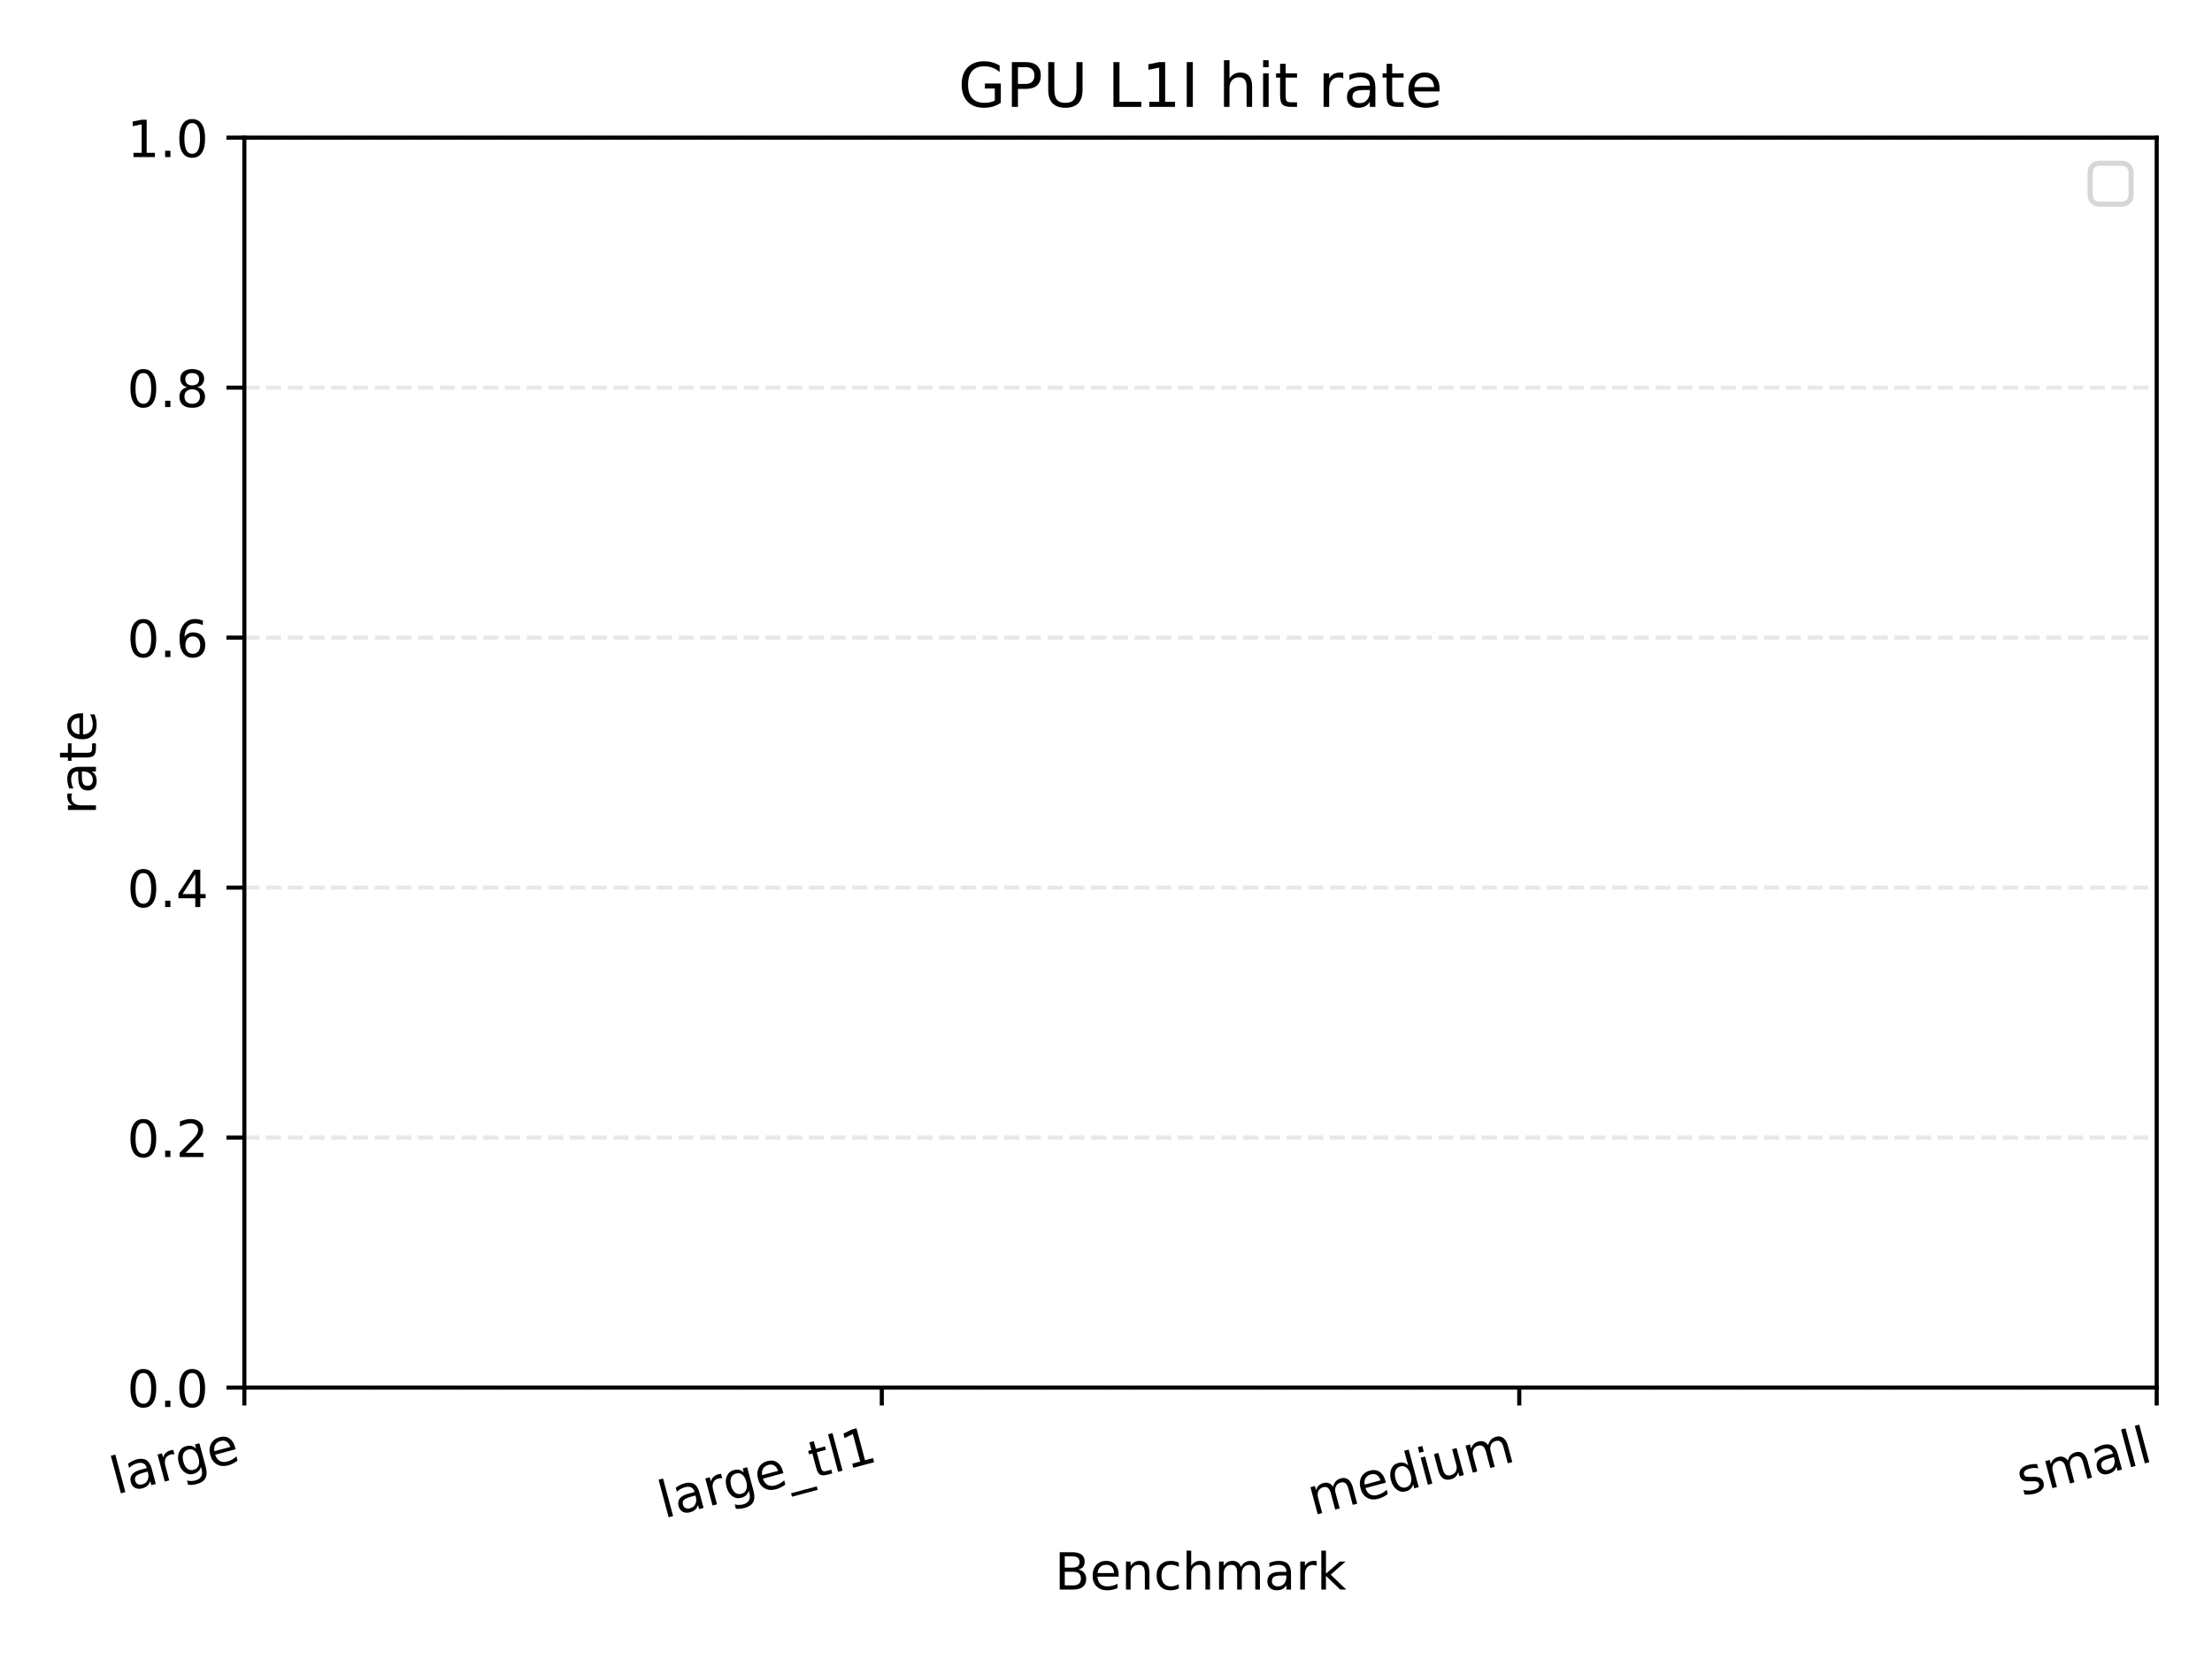
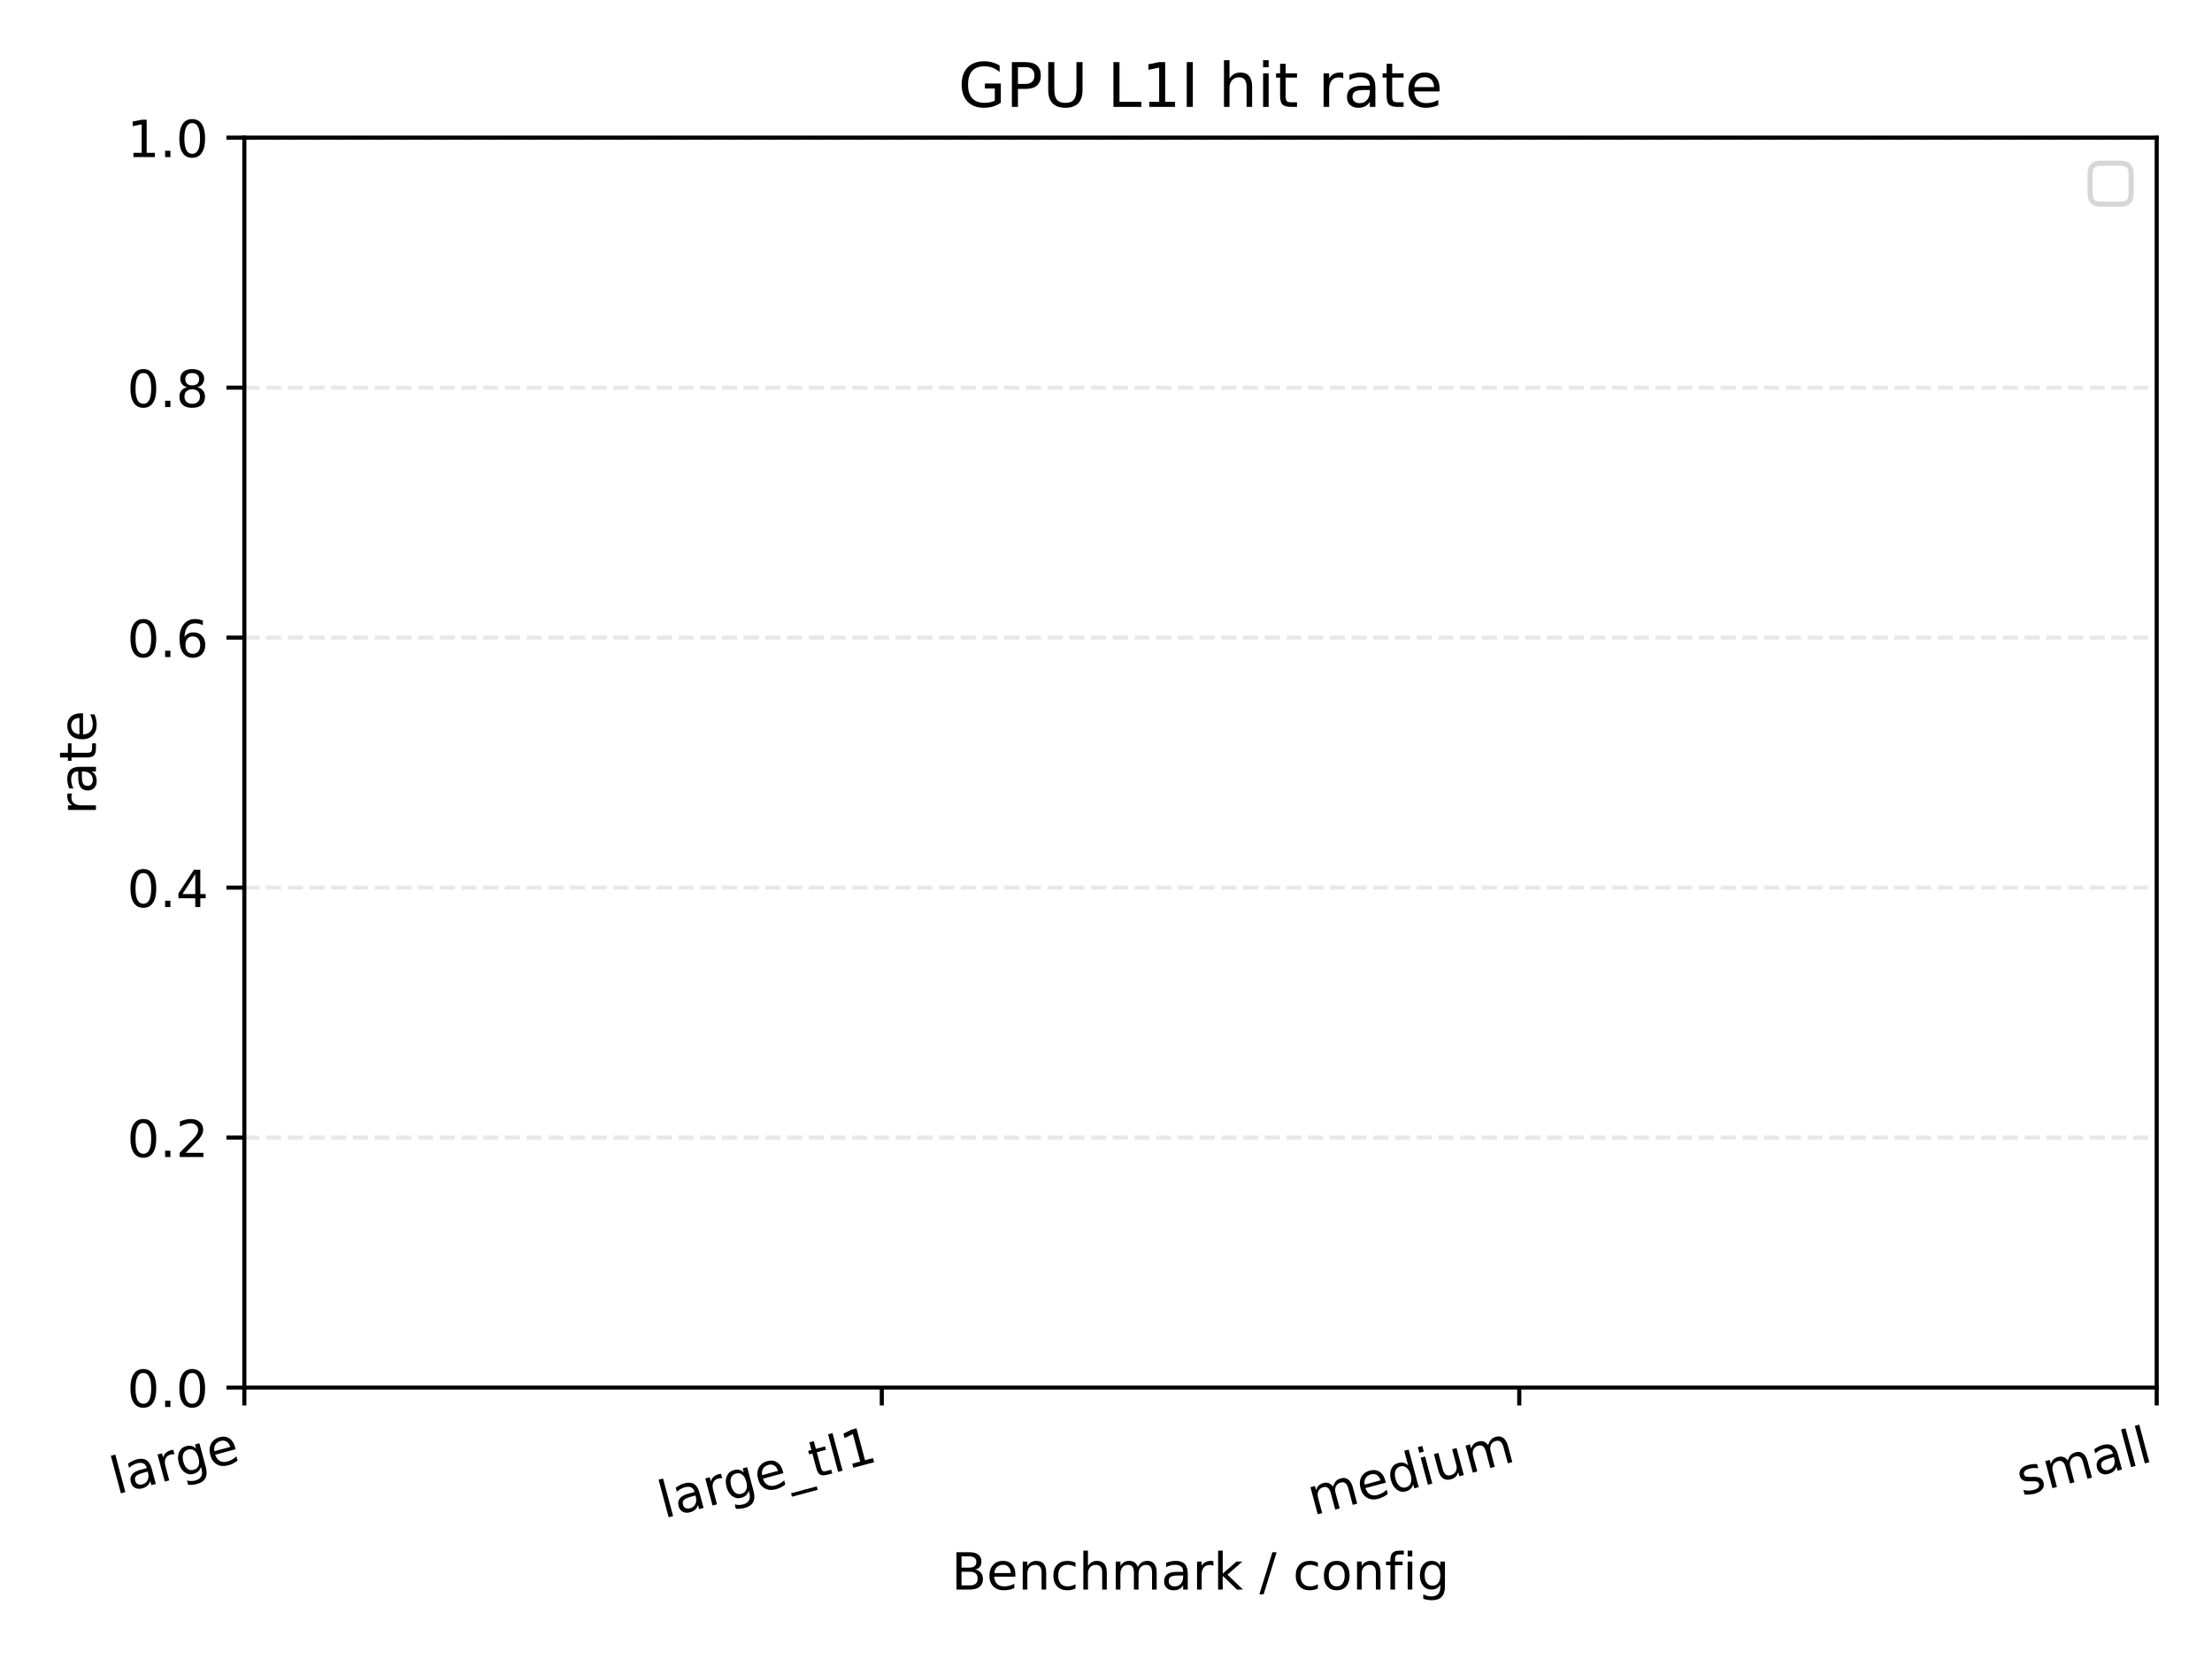
<svg xmlns="http://www.w3.org/2000/svg" xmlns:xlink="http://www.w3.org/1999/xlink" width="432pt" height="324pt" viewBox="0 0 432 324" version="1.1">
  <defs>
    <style type="text/css">*{stroke-linejoin: round; stroke-linecap: butt}</style>
  </defs>
  <g id="figure_1">
    <g id="patch_1">
      <path d="M 0 324  L 432 324  L 432 0  L 0 0  z " style="fill: #ffffff" />
    </g>
    <g id="axes_1">
      <g id="patch_2">
        <path d="M 47.72 270.988  L 421.2 270.988  L 421.2 26.88  L 47.72 26.88  z " style="fill: #ffffff" />
      </g>
      <g id="matplotlib.axis_1">
        <g id="xtick_1">
          <g id="line2d_1">
            <defs>
-               <path id="m55ab5c32a9" d="M 0 0  L 0 3.5  " style="stroke: #000000; stroke-width: 0.8" />
+               <path id="mb2a1acdb34" d="M 0 0  L 0 3.5  " style="stroke: #000000; stroke-width: 0.8" />
            </defs>
            <g>
-               <use xlink:href="#m55ab5c32a9" x="47.72" y="270.988" style="stroke: #000000; stroke-width: 0.8" />
+               <use xlink:href="#mb2a1acdb34" x="47.72" y="270.988" style="stroke: #000000; stroke-width: 0.8" />
            </g>
          </g>
          <g id="text_1">
            <g transform="translate(22.70155 291.8872) rotate(-15) scale(0.1 -0.1)">
              <defs>
                <path id="DejaVuSans-6c" d="M 603 4863  L 1178 4863  L 1178 0  L 603 0  L 603 4863  z " transform="scale(0.015625)" />
                <path id="DejaVuSans-61" d="M 2194 1759  Q 1497 1759 1228 1600  Q 959 1441 959 1056  Q 959 750 1161 570  Q 1363 391 1709 391  Q 2188 391 2477 730  Q 2766 1069 2766 1631  L 2766 1759  L 2194 1759  z M 3341 1997  L 3341 0  L 2766 0  L 2766 531  Q 2569 213 2275 61  Q 1981 -91 1556 -91  Q 1019 -91 701 211  Q 384 513 384 1019  Q 384 1609 779 1909  Q 1175 2209 1959 2209  L 2766 2209  L 2766 2266  Q 2766 2663 2505 2880  Q 2244 3097 1772 3097  Q 1472 3097 1187 3025  Q 903 2953 641 2809  L 641 3341  Q 956 3463 1253 3523  Q 1550 3584 1831 3584  Q 2591 3584 2966 3190  Q 3341 2797 3341 1997  z " transform="scale(0.015625)" />
                <path id="DejaVuSans-72" d="M 2631 2963  Q 2534 3019 2420 3045  Q 2306 3072 2169 3072  Q 1681 3072 1420 2755  Q 1159 2438 1159 1844  L 1159 0  L 581 0  L 581 3500  L 1159 3500  L 1159 2956  Q 1341 3275 1631 3429  Q 1922 3584 2338 3584  Q 2397 3584 2469 3576  Q 2541 3569 2628 3553  L 2631 2963  z " transform="scale(0.015625)" />
                <path id="DejaVuSans-67" d="M 2906 1791  Q 2906 2416 2648 2759  Q 2391 3103 1925 3103  Q 1463 3103 1205 2759  Q 947 2416 947 1791  Q 947 1169 1205 825  Q 1463 481 1925 481  Q 2391 481 2648 825  Q 2906 1169 2906 1791  z M 3481 434  Q 3481 -459 3084 -895  Q 2688 -1331 1869 -1331  Q 1566 -1331 1297 -1286  Q 1028 -1241 775 -1147  L 775 -588  Q 1028 -725 1275 -790  Q 1522 -856 1778 -856  Q 2344 -856 2625 -561  Q 2906 -266 2906 331  L 2906 616  Q 2728 306 2450 153  Q 2172 0 1784 0  Q 1141 0 747 490  Q 353 981 353 1791  Q 353 2603 747 3093  Q 1141 3584 1784 3584  Q 2172 3584 2450 3431  Q 2728 3278 2906 2969  L 2906 3500  L 3481 3500  L 3481 434  z " transform="scale(0.015625)" />
                <path id="DejaVuSans-65" d="M 3597 1894  L 3597 1613  L 953 1613  Q 991 1019 1311 708  Q 1631 397 2203 397  Q 2534 397 2845 478  Q 3156 559 3463 722  L 3463 178  Q 3153 47 2828 -22  Q 2503 -91 2169 -91  Q 1331 -91 842 396  Q 353 884 353 1716  Q 353 2575 817 3079  Q 1281 3584 2069 3584  Q 2775 3584 3186 3129  Q 3597 2675 3597 1894  z M 3022 2063  Q 3016 2534 2758 2815  Q 2500 3097 2075 3097  Q 1594 3097 1305 2825  Q 1016 2553 972 2059  L 3022 2063  z " transform="scale(0.015625)" />
              </defs>
              <use xlink:href="#DejaVuSans-6c" />
              <use xlink:href="#DejaVuSans-61" transform="translate(27.7832 0)" />
              <use xlink:href="#DejaVuSans-72" transform="translate(89.0625 0)" />
              <use xlink:href="#DejaVuSans-67" transform="translate(128.4258 0)" />
              <use xlink:href="#DejaVuSans-65" transform="translate(191.9023 0)" />
            </g>
          </g>
        </g>
        <g id="xtick_2">
          <g id="line2d_2">
            <g>
-               <use xlink:href="#m55ab5c32a9" x="172.213" y="270.988" style="stroke: #000000; stroke-width: 0.8" />
+               <use xlink:href="#mb2a1acdb34" x="172.213" y="270.988" style="stroke: #000000; stroke-width: 0.8" />
            </g>
          </g>
          <g id="text_2">
            <g transform="translate(129.6774 296.5617) rotate(-15) scale(0.1 -0.1)">
              <defs>
                <path id="DejaVuSans-5f" d="M 3263 -1063  L 3263 -1509  L -63 -1509  L -63 -1063  L 3263 -1063  z " transform="scale(0.015625)" />
                <path id="DejaVuSans-74" d="M 1172 4494  L 1172 3500  L 2356 3500  L 2356 3053  L 1172 3053  L 1172 1153  Q 1172 725 1289 603  Q 1406 481 1766 481  L 2356 481  L 2356 0  L 1766 0  Q 1100 0 847 248  Q 594 497 594 1153  L 594 3053  L 172 3053  L 172 3500  L 594 3500  L 594 4494  L 1172 4494  z " transform="scale(0.015625)" />
                <path id="DejaVuSans-31" d="M 794 531  L 1825 531  L 1825 4091  L 703 3866  L 703 4441  L 1819 4666  L 2450 4666  L 2450 531  L 3481 531  L 3481 0  L 794 0  L 794 531  z " transform="scale(0.015625)" />
              </defs>
              <use xlink:href="#DejaVuSans-6c" />
              <use xlink:href="#DejaVuSans-61" transform="translate(27.7832 0)" />
              <use xlink:href="#DejaVuSans-72" transform="translate(89.0625 0)" />
              <use xlink:href="#DejaVuSans-67" transform="translate(128.4258 0)" />
              <use xlink:href="#DejaVuSans-65" transform="translate(191.9023 0)" />
              <use xlink:href="#DejaVuSans-5f" transform="translate(253.4258 0)" />
              <use xlink:href="#DejaVuSans-74" transform="translate(303.4258 0)" />
              <use xlink:href="#DejaVuSans-6c" transform="translate(342.6348 0)" />
              <use xlink:href="#DejaVuSans-31" transform="translate(370.418 0)" />
            </g>
          </g>
        </g>
        <g id="xtick_3">
          <g id="line2d_3">
            <g>
-               <use xlink:href="#m55ab5c32a9" x="296.707" y="270.988" style="stroke: #000000; stroke-width: 0.8" />
+               <use xlink:href="#mb2a1acdb34" x="296.707" y="270.988" style="stroke: #000000; stroke-width: 0.8" />
            </g>
          </g>
          <g id="text_3">
            <g transform="translate(256.4704 295.9648) rotate(-15) scale(0.1 -0.1)">
              <defs>
                <path id="DejaVuSans-6d" d="M 3328 2828  Q 3544 3216 3844 3400  Q 4144 3584 4550 3584  Q 5097 3584 5394 3201  Q 5691 2819 5691 2113  L 5691 0  L 5113 0  L 5113 2094  Q 5113 2597 4934 2840  Q 4756 3084 4391 3084  Q 3944 3084 3684 2787  Q 3425 2491 3425 1978  L 3425 0  L 2847 0  L 2847 2094  Q 2847 2600 2669 2842  Q 2491 3084 2119 3084  Q 1678 3084 1418 2786  Q 1159 2488 1159 1978  L 1159 0  L 581 0  L 581 3500  L 1159 3500  L 1159 2956  Q 1356 3278 1631 3431  Q 1906 3584 2284 3584  Q 2666 3584 2933 3390  Q 3200 3197 3328 2828  z " transform="scale(0.015625)" />
                <path id="DejaVuSans-64" d="M 2906 2969  L 2906 4863  L 3481 4863  L 3481 0  L 2906 0  L 2906 525  Q 2725 213 2448 61  Q 2172 -91 1784 -91  Q 1150 -91 751 415  Q 353 922 353 1747  Q 353 2572 751 3078  Q 1150 3584 1784 3584  Q 2172 3584 2448 3432  Q 2725 3281 2906 2969  z M 947 1747  Q 947 1113 1208 752  Q 1469 391 1925 391  Q 2381 391 2643 752  Q 2906 1113 2906 1747  Q 2906 2381 2643 2742  Q 2381 3103 1925 3103  Q 1469 3103 1208 2742  Q 947 2381 947 1747  z " transform="scale(0.015625)" />
                <path id="DejaVuSans-69" d="M 603 3500  L 1178 3500  L 1178 0  L 603 0  L 603 3500  z M 603 4863  L 1178 4863  L 1178 4134  L 603 4134  L 603 4863  z " transform="scale(0.015625)" />
                <path id="DejaVuSans-75" d="M 544 1381  L 544 3500  L 1119 3500  L 1119 1403  Q 1119 906 1312 657  Q 1506 409 1894 409  Q 2359 409 2629 706  Q 2900 1003 2900 1516  L 2900 3500  L 3475 3500  L 3475 0  L 2900 0  L 2900 538  Q 2691 219 2414 64  Q 2138 -91 1772 -91  Q 1169 -91 856 284  Q 544 659 544 1381  z M 1991 3584  L 1991 3584  z " transform="scale(0.015625)" />
              </defs>
              <use xlink:href="#DejaVuSans-6d" />
              <use xlink:href="#DejaVuSans-65" transform="translate(97.41211 0)" />
              <use xlink:href="#DejaVuSans-64" transform="translate(158.9355 0)" />
              <use xlink:href="#DejaVuSans-69" transform="translate(222.4121 0)" />
              <use xlink:href="#DejaVuSans-75" transform="translate(250.1953 0)" />
              <use xlink:href="#DejaVuSans-6d" transform="translate(313.5742 0)" />
            </g>
          </g>
        </g>
        <g id="xtick_4">
          <g id="line2d_4">
            <g>
-               <use xlink:href="#m55ab5c32a9" x="421.2" y="270.988" style="stroke: #000000; stroke-width: 0.8" />
+               <use xlink:href="#mb2a1acdb34" x="421.2" y="270.988" style="stroke: #000000; stroke-width: 0.8" />
            </g>
          </g>
          <g id="text_4">
            <g transform="translate(394.9349 292.2212) rotate(-15) scale(0.1 -0.1)">
              <defs>
                <path id="DejaVuSans-73" d="M 2834 3397  L 2834 2853  Q 2591 2978 2328 3040  Q 2066 3103 1784 3103  Q 1356 3103 1142 2972  Q 928 2841 928 2578  Q 928 2378 1081 2264  Q 1234 2150 1697 2047  L 1894 2003  Q 2506 1872 2764 1633  Q 3022 1394 3022 966  Q 3022 478 2636 193  Q 2250 -91 1575 -91  Q 1294 -91 989 -36  Q 684 19 347 128  L 347 722  Q 666 556 975 473  Q 1284 391 1588 391  Q 1994 391 2212 530  Q 2431 669 2431 922  Q 2431 1156 2273 1281  Q 2116 1406 1581 1522  L 1381 1569  Q 847 1681 609 1914  Q 372 2147 372 2553  Q 372 3047 722 3315  Q 1072 3584 1716 3584  Q 2034 3584 2315 3537  Q 2597 3491 2834 3397  z " transform="scale(0.015625)" />
              </defs>
              <use xlink:href="#DejaVuSans-73" />
              <use xlink:href="#DejaVuSans-6d" transform="translate(52.09961 0)" />
              <use xlink:href="#DejaVuSans-61" transform="translate(149.5117 0)" />
              <use xlink:href="#DejaVuSans-6c" transform="translate(210.791 0)" />
              <use xlink:href="#DejaVuSans-6c" transform="translate(238.5742 0)" />
            </g>
          </g>
        </g>
        <g id="text_5">
-           <g transform="translate(205.9811 310.4376) scale(0.1 -0.1)">
+           <g transform="translate(185.8178 310.4376) scale(0.1 -0.1)">
            <defs>
              <path id="DejaVuSans-42" d="M 1259 2228  L 1259 519  L 2272 519  Q 2781 519 3026 730  Q 3272 941 3272 1375  Q 3272 1813 3026 2020  Q 2781 2228 2272 2228  L 1259 2228  z M 1259 4147  L 1259 2741  L 2194 2741  Q 2656 2741 2882 2914  Q 3109 3088 3109 3444  Q 3109 3797 2882 3972  Q 2656 4147 2194 4147  L 1259 4147  z M 628 4666  L 2241 4666  Q 2963 4666 3353 4366  Q 3744 4066 3744 3513  Q 3744 3084 3544 2831  Q 3344 2578 2956 2516  Q 3422 2416 3680 2098  Q 3938 1781 3938 1306  Q 3938 681 3513 340  Q 3088 0 2303 0  L 628 0  L 628 4666  z " transform="scale(0.015625)" />
              <path id="DejaVuSans-6e" d="M 3513 2113  L 3513 0  L 2938 0  L 2938 2094  Q 2938 2591 2744 2837  Q 2550 3084 2163 3084  Q 1697 3084 1428 2787  Q 1159 2491 1159 1978  L 1159 0  L 581 0  L 581 3500  L 1159 3500  L 1159 2956  Q 1366 3272 1645 3428  Q 1925 3584 2291 3584  Q 2894 3584 3203 3211  Q 3513 2838 3513 2113  z " transform="scale(0.015625)" />
              <path id="DejaVuSans-63" d="M 3122 3366  L 3122 2828  Q 2878 2963 2633 3030  Q 2388 3097 2138 3097  Q 1578 3097 1268 2742  Q 959 2388 959 1747  Q 959 1106 1268 751  Q 1578 397 2138 397  Q 2388 397 2633 464  Q 2878 531 3122 666  L 3122 134  Q 2881 22 2623 -34  Q 2366 -91 2075 -91  Q 1284 -91 818 406  Q 353 903 353 1747  Q 353 2603 823 3093  Q 1294 3584 2113 3584  Q 2378 3584 2631 3529  Q 2884 3475 3122 3366  z " transform="scale(0.015625)" />
              <path id="DejaVuSans-68" d="M 3513 2113  L 3513 0  L 2938 0  L 2938 2094  Q 2938 2591 2744 2837  Q 2550 3084 2163 3084  Q 1697 3084 1428 2787  Q 1159 2491 1159 1978  L 1159 0  L 581 0  L 581 4863  L 1159 4863  L 1159 2956  Q 1366 3272 1645 3428  Q 1925 3584 2291 3584  Q 2894 3584 3203 3211  Q 3513 2838 3513 2113  z " transform="scale(0.015625)" />
              <path id="DejaVuSans-6b" d="M 581 4863  L 1159 4863  L 1159 1991  L 2875 3500  L 3609 3500  L 1753 1863  L 3688 0  L 2938 0  L 1159 1709  L 1159 0  L 581 0  L 581 4863  z " transform="scale(0.015625)" />
+               <path id="DejaVuSans-20" transform="scale(0.015625)" />
+               <path id="DejaVuSans-2f" d="M 1625 4666  L 2156 4666  L 531 -594  L 0 -594  L 1625 4666  z " transform="scale(0.015625)" />
+               <path id="DejaVuSans-6f" d="M 1959 3097  Q 1497 3097 1228 2736  Q 959 2375 959 1747  Q 959 1119 1226 758  Q 1494 397 1959 397  Q 2419 397 2687 759  Q 2956 1122 2956 1747  Q 2956 2369 2687 2733  Q 2419 3097 1959 3097  z M 1959 3584  Q 2709 3584 3137 3096  Q 3566 2609 3566 1747  Q 3566 888 3137 398  Q 2709 -91 1959 -91  Q 1206 -91 779 398  Q 353 888 353 1747  Q 353 2609 779 3096  Q 1206 3584 1959 3584  z " transform="scale(0.015625)" />
+               <path id="DejaVuSans-66" d="M 2375 4863  L 2375 4384  L 1825 4384  Q 1516 4384 1395 4259  Q 1275 4134 1275 3809  L 1275 3500  L 2222 3500  L 2222 3053  L 1275 3053  L 1275 0  L 697 0  L 697 3053  L 147 3053  L 147 3500  L 697 3500  L 697 3744  Q 697 4328 969 4595  Q 1241 4863 1831 4863  L 2375 4863  z " transform="scale(0.015625)" />
            </defs>
            <use xlink:href="#DejaVuSans-42" />
            <use xlink:href="#DejaVuSans-65" transform="translate(68.60352 0)" />
            <use xlink:href="#DejaVuSans-6e" transform="translate(130.127 0)" />
            <use xlink:href="#DejaVuSans-63" transform="translate(193.5059 0)" />
            <use xlink:href="#DejaVuSans-68" transform="translate(248.4863 0)" />
            <use xlink:href="#DejaVuSans-6d" transform="translate(311.8652 0)" />
            <use xlink:href="#DejaVuSans-61" transform="translate(409.2773 0)" />
            <use xlink:href="#DejaVuSans-72" transform="translate(470.5566 0)" />
            <use xlink:href="#DejaVuSans-6b" transform="translate(511.6699 0)" />
+             <use xlink:href="#DejaVuSans-20" transform="translate(569.5801 0)" />
+             <use xlink:href="#DejaVuSans-2f" transform="translate(601.3672 0)" />
+             <use xlink:href="#DejaVuSans-20" transform="translate(635.0586 0)" />
+             <use xlink:href="#DejaVuSans-63" transform="translate(666.8457 0)" />
+             <use xlink:href="#DejaVuSans-6f" transform="translate(721.8262 0)" />
+             <use xlink:href="#DejaVuSans-6e" transform="translate(783.0078 0)" />
+             <use xlink:href="#DejaVuSans-66" transform="translate(846.3867 0)" />
+             <use xlink:href="#DejaVuSans-69" transform="translate(881.5918 0)" />
+             <use xlink:href="#DejaVuSans-67" transform="translate(909.375 0)" />
          </g>
        </g>
      </g>
      <g id="matplotlib.axis_2">
        <g id="ytick_1">
          <g id="line2d_5">
-             <path d="M 47.72 270.988  L 421.2 270.988  " clip-path="url(#p1a60cd8ff4)" style="fill: none; stroke-dasharray: 2.96,1.28; stroke-dashoffset: 0; stroke: #b0b0b0; stroke-opacity: 0.3; stroke-width: 0.8" />
+             <path d="M 47.72 270.988  L 421.2 270.988  " clip-path="url(#p091cc9fae9)" style="fill: none; stroke-dasharray: 2.96,1.28; stroke-dashoffset: 0; stroke: #b0b0b0; stroke-opacity: 0.3; stroke-width: 0.8" />
          </g>
          <g id="line2d_6">
            <defs>
-               <path id="m605e691aba" d="M 0 0  L -3.5 0  " style="stroke: #000000; stroke-width: 0.8" />
+               <path id="m97606db860" d="M 0 0  L -3.5 0  " style="stroke: #000000; stroke-width: 0.8" />
            </defs>
            <g>
-               <use xlink:href="#m605e691aba" x="47.72" y="270.988" style="stroke: #000000; stroke-width: 0.8" />
+               <use xlink:href="#m97606db860" x="47.72" y="270.988" style="stroke: #000000; stroke-width: 0.8" />
            </g>
          </g>
          <g id="text_6">
            <g transform="translate(24.81687 274.7874) scale(0.1 -0.1)">
              <defs>
                <path id="DejaVuSans-30" d="M 2034 4250  Q 1547 4250 1301 3770  Q 1056 3291 1056 2328  Q 1056 1369 1301 889  Q 1547 409 2034 409  Q 2525 409 2770 889  Q 3016 1369 3016 2328  Q 3016 3291 2770 3770  Q 2525 4250 2034 4250  z M 2034 4750  Q 2819 4750 3233 4129  Q 3647 3509 3647 2328  Q 3647 1150 3233 529  Q 2819 -91 2034 -91  Q 1250 -91 836 529  Q 422 1150 422 2328  Q 422 3509 836 4129  Q 1250 4750 2034 4750  z " transform="scale(0.015625)" />
                <path id="DejaVuSans-2e" d="M 684 794  L 1344 794  L 1344 0  L 684 0  L 684 794  z " transform="scale(0.015625)" />
              </defs>
              <use xlink:href="#DejaVuSans-30" />
              <use xlink:href="#DejaVuSans-2e" transform="translate(63.62305 0)" />
              <use xlink:href="#DejaVuSans-30" transform="translate(95.41016 0)" />
            </g>
          </g>
        </g>
        <g id="ytick_2">
          <g id="line2d_7">
-             <path d="M 47.72 222.167  L 421.2 222.167  " clip-path="url(#p1a60cd8ff4)" style="fill: none; stroke-dasharray: 2.96,1.28; stroke-dashoffset: 0; stroke: #b0b0b0; stroke-opacity: 0.3; stroke-width: 0.8" />
+             <path d="M 47.72 222.167  L 421.2 222.167  " clip-path="url(#p091cc9fae9)" style="fill: none; stroke-dasharray: 2.96,1.28; stroke-dashoffset: 0; stroke: #b0b0b0; stroke-opacity: 0.3; stroke-width: 0.8" />
          </g>
          <g id="line2d_8">
            <g>
-               <use xlink:href="#m605e691aba" x="47.72" y="222.167" style="stroke: #000000; stroke-width: 0.8" />
+               <use xlink:href="#m97606db860" x="47.72" y="222.167" style="stroke: #000000; stroke-width: 0.8" />
            </g>
          </g>
          <g id="text_7">
            <g transform="translate(24.81687 225.9658) scale(0.1 -0.1)">
              <defs>
                <path id="DejaVuSans-32" d="M 1228 531  L 3431 531  L 3431 0  L 469 0  L 469 531  Q 828 903 1448 1529  Q 2069 2156 2228 2338  Q 2531 2678 2651 2914  Q 2772 3150 2772 3378  Q 2772 3750 2511 3984  Q 2250 4219 1831 4219  Q 1534 4219 1204 4116  Q 875 4013 500 3803  L 500 4441  Q 881 4594 1212 4672  Q 1544 4750 1819 4750  Q 2544 4750 2975 4387  Q 3406 4025 3406 3419  Q 3406 3131 3298 2873  Q 3191 2616 2906 2266  Q 2828 2175 2409 1742  Q 1991 1309 1228 531  z " transform="scale(0.015625)" />
              </defs>
              <use xlink:href="#DejaVuSans-30" />
              <use xlink:href="#DejaVuSans-2e" transform="translate(63.62305 0)" />
              <use xlink:href="#DejaVuSans-32" transform="translate(95.41016 0)" />
            </g>
          </g>
        </g>
        <g id="ytick_3">
          <g id="line2d_9">
-             <path d="M 47.72 173.345  L 421.2 173.345  " clip-path="url(#p1a60cd8ff4)" style="fill: none; stroke-dasharray: 2.96,1.28; stroke-dashoffset: 0; stroke: #b0b0b0; stroke-opacity: 0.3; stroke-width: 0.8" />
+             <path d="M 47.72 173.345  L 421.2 173.345  " clip-path="url(#p091cc9fae9)" style="fill: none; stroke-dasharray: 2.96,1.28; stroke-dashoffset: 0; stroke: #b0b0b0; stroke-opacity: 0.3; stroke-width: 0.8" />
          </g>
          <g id="line2d_10">
            <g>
-               <use xlink:href="#m605e691aba" x="47.72" y="173.345" style="stroke: #000000; stroke-width: 0.8" />
+               <use xlink:href="#m97606db860" x="47.72" y="173.345" style="stroke: #000000; stroke-width: 0.8" />
            </g>
          </g>
          <g id="text_8">
            <g transform="translate(24.81687 177.1441) scale(0.1 -0.1)">
              <defs>
                <path id="DejaVuSans-34" d="M 2419 4116  L 825 1625  L 2419 1625  L 2419 4116  z M 2253 4666  L 3047 4666  L 3047 1625  L 3713 1625  L 3713 1100  L 3047 1100  L 3047 0  L 2419 0  L 2419 1100  L 313 1100  L 313 1709  L 2253 4666  z " transform="scale(0.015625)" />
              </defs>
              <use xlink:href="#DejaVuSans-30" />
              <use xlink:href="#DejaVuSans-2e" transform="translate(63.62305 0)" />
              <use xlink:href="#DejaVuSans-34" transform="translate(95.41016 0)" />
            </g>
          </g>
        </g>
        <g id="ytick_4">
          <g id="line2d_11">
-             <path d="M 47.72 124.523  L 421.2 124.523  " clip-path="url(#p1a60cd8ff4)" style="fill: none; stroke-dasharray: 2.96,1.28; stroke-dashoffset: 0; stroke: #b0b0b0; stroke-opacity: 0.3; stroke-width: 0.8" />
+             <path d="M 47.72 124.523  L 421.2 124.523  " clip-path="url(#p091cc9fae9)" style="fill: none; stroke-dasharray: 2.96,1.28; stroke-dashoffset: 0; stroke: #b0b0b0; stroke-opacity: 0.3; stroke-width: 0.8" />
          </g>
          <g id="line2d_12">
            <g>
-               <use xlink:href="#m605e691aba" x="47.72" y="124.523" style="stroke: #000000; stroke-width: 0.8" />
+               <use xlink:href="#m97606db860" x="47.72" y="124.523" style="stroke: #000000; stroke-width: 0.8" />
            </g>
          </g>
          <g id="text_9">
            <g transform="translate(24.81687 128.3225) scale(0.1 -0.1)">
              <defs>
                <path id="DejaVuSans-36" d="M 2113 2584  Q 1688 2584 1439 2293  Q 1191 2003 1191 1497  Q 1191 994 1439 701  Q 1688 409 2113 409  Q 2538 409 2786 701  Q 3034 994 3034 1497  Q 3034 2003 2786 2293  Q 2538 2584 2113 2584  z M 3366 4563  L 3366 3988  Q 3128 4100 2886 4159  Q 2644 4219 2406 4219  Q 1781 4219 1451 3797  Q 1122 3375 1075 2522  Q 1259 2794 1537 2939  Q 1816 3084 2150 3084  Q 2853 3084 3261 2657  Q 3669 2231 3669 1497  Q 3669 778 3244 343  Q 2819 -91 2113 -91  Q 1303 -91 875 529  Q 447 1150 447 2328  Q 447 3434 972 4092  Q 1497 4750 2381 4750  Q 2619 4750 2861 4703  Q 3103 4656 3366 4563  z " transform="scale(0.015625)" />
              </defs>
              <use xlink:href="#DejaVuSans-30" />
              <use xlink:href="#DejaVuSans-2e" transform="translate(63.62305 0)" />
              <use xlink:href="#DejaVuSans-36" transform="translate(95.41016 0)" />
            </g>
          </g>
        </g>
        <g id="ytick_5">
          <g id="line2d_13">
-             <path d="M 47.72 75.702  L 421.2 75.702  " clip-path="url(#p1a60cd8ff4)" style="fill: none; stroke-dasharray: 2.96,1.28; stroke-dashoffset: 0; stroke: #b0b0b0; stroke-opacity: 0.3; stroke-width: 0.8" />
+             <path d="M 47.72 75.702  L 421.2 75.702  " clip-path="url(#p091cc9fae9)" style="fill: none; stroke-dasharray: 2.96,1.28; stroke-dashoffset: 0; stroke: #b0b0b0; stroke-opacity: 0.3; stroke-width: 0.8" />
          </g>
          <g id="line2d_14">
            <g>
-               <use xlink:href="#m605e691aba" x="47.72" y="75.702" style="stroke: #000000; stroke-width: 0.8" />
+               <use xlink:href="#m97606db860" x="47.72" y="75.702" style="stroke: #000000; stroke-width: 0.8" />
            </g>
          </g>
          <g id="text_10">
            <g transform="translate(24.81687 79.50086) scale(0.1 -0.1)">
              <defs>
                <path id="DejaVuSans-38" d="M 2034 2216  Q 1584 2216 1326 1975  Q 1069 1734 1069 1313  Q 1069 891 1326 650  Q 1584 409 2034 409  Q 2484 409 2743 651  Q 3003 894 3003 1313  Q 3003 1734 2745 1975  Q 2488 2216 2034 2216  z M 1403 2484  Q 997 2584 770 2862  Q 544 3141 544 3541  Q 544 4100 942 4425  Q 1341 4750 2034 4750  Q 2731 4750 3128 4425  Q 3525 4100 3525 3541  Q 3525 3141 3298 2862  Q 3072 2584 2669 2484  Q 3125 2378 3379 2068  Q 3634 1759 3634 1313  Q 3634 634 3220 271  Q 2806 -91 2034 -91  Q 1263 -91 848 271  Q 434 634 434 1313  Q 434 1759 690 2068  Q 947 2378 1403 2484  z M 1172 3481  Q 1172 3119 1398 2916  Q 1625 2713 2034 2713  Q 2441 2713 2670 2916  Q 2900 3119 2900 3481  Q 2900 3844 2670 4047  Q 2441 4250 2034 4250  Q 1625 4250 1398 4047  Q 1172 3844 1172 3481  z " transform="scale(0.015625)" />
              </defs>
              <use xlink:href="#DejaVuSans-30" />
              <use xlink:href="#DejaVuSans-2e" transform="translate(63.62305 0)" />
              <use xlink:href="#DejaVuSans-38" transform="translate(95.41016 0)" />
            </g>
          </g>
        </g>
        <g id="ytick_6">
          <g id="line2d_15">
-             <path d="M 47.72 26.88  L 421.2 26.88  " clip-path="url(#p1a60cd8ff4)" style="fill: none; stroke-dasharray: 2.96,1.28; stroke-dashoffset: 0; stroke: #b0b0b0; stroke-opacity: 0.3; stroke-width: 0.8" />
+             <path d="M 47.72 26.88  L 421.2 26.88  " clip-path="url(#p091cc9fae9)" style="fill: none; stroke-dasharray: 2.96,1.28; stroke-dashoffset: 0; stroke: #b0b0b0; stroke-opacity: 0.3; stroke-width: 0.8" />
          </g>
          <g id="line2d_16">
            <g>
-               <use xlink:href="#m605e691aba" x="47.72" y="26.88" style="stroke: #000000; stroke-width: 0.8" />
+               <use xlink:href="#m97606db860" x="47.72" y="26.88" style="stroke: #000000; stroke-width: 0.8" />
            </g>
          </g>
          <g id="text_11">
            <g transform="translate(24.81687 30.67922) scale(0.1 -0.1)">
              <use xlink:href="#DejaVuSans-31" />
              <use xlink:href="#DejaVuSans-2e" transform="translate(63.62305 0)" />
              <use xlink:href="#DejaVuSans-30" transform="translate(95.41016 0)" />
            </g>
          </g>
        </g>
        <g id="text_12">
          <g transform="translate(18.73719 159.0904) rotate(-90) scale(0.1 -0.1)">
            <use xlink:href="#DejaVuSans-72" />
            <use xlink:href="#DejaVuSans-61" transform="translate(41.11328 0)" />
            <use xlink:href="#DejaVuSans-74" transform="translate(102.3926 0)" />
            <use xlink:href="#DejaVuSans-65" transform="translate(141.6016 0)" />
          </g>
        </g>
      </g>
      <g id="patch_3">
        <path d="M 47.72 270.988  L 47.72 26.88  " style="fill: none; stroke: #000000; stroke-width: 0.8; stroke-linejoin: miter; stroke-linecap: square" />
      </g>
      <g id="patch_4">
        <path d="M 421.2 270.988  L 421.2 26.88  " style="fill: none; stroke: #000000; stroke-width: 0.8; stroke-linejoin: miter; stroke-linecap: square" />
      </g>
      <g id="patch_5">
        <path d="M 47.72 270.988  L 421.2 270.988  " style="fill: none; stroke: #000000; stroke-width: 0.8; stroke-linejoin: miter; stroke-linecap: square" />
      </g>
      <g id="patch_6">
        <path d="M 47.72 26.88  L 421.2 26.88  " style="fill: none; stroke: #000000; stroke-width: 0.8; stroke-linejoin: miter; stroke-linecap: square" />
      </g>
      <g id="text_13">
        <g transform="translate(187.1416 20.88) scale(0.12 -0.12)">
          <defs>
            <path id="DejaVuSans-47" d="M 3809 666  L 3809 1919  L 2778 1919  L 2778 2438  L 4434 2438  L 4434 434  Q 4069 175 3628 42  Q 3188 -91 2688 -91  Q 1594 -91 976 548  Q 359 1188 359 2328  Q 359 3472 976 4111  Q 1594 4750 2688 4750  Q 3144 4750 3555 4637  Q 3966 4525 4313 4306  L 4313 3634  Q 3963 3931 3569 4081  Q 3175 4231 2741 4231  Q 1884 4231 1454 3753  Q 1025 3275 1025 2328  Q 1025 1384 1454 906  Q 1884 428 2741 428  Q 3075 428 3337 486  Q 3600 544 3809 666  z " transform="scale(0.015625)" />
            <path id="DejaVuSans-50" d="M 1259 4147  L 1259 2394  L 2053 2394  Q 2494 2394 2734 2622  Q 2975 2850 2975 3272  Q 2975 3691 2734 3919  Q 2494 4147 2053 4147  L 1259 4147  z M 628 4666  L 2053 4666  Q 2838 4666 3239 4311  Q 3641 3956 3641 3272  Q 3641 2581 3239 2228  Q 2838 1875 2053 1875  L 1259 1875  L 1259 0  L 628 0  L 628 4666  z " transform="scale(0.015625)" />
            <path id="DejaVuSans-55" d="M 556 4666  L 1191 4666  L 1191 1831  Q 1191 1081 1462 751  Q 1734 422 2344 422  Q 2950 422 3222 751  Q 3494 1081 3494 1831  L 3494 4666  L 4128 4666  L 4128 1753  Q 4128 841 3676 375  Q 3225 -91 2344 -91  Q 1459 -91 1007 375  Q 556 841 556 1753  L 556 4666  z " transform="scale(0.015625)" />
-             <path id="DejaVuSans-20" transform="scale(0.015625)" />
            <path id="DejaVuSans-4c" d="M 628 4666  L 1259 4666  L 1259 531  L 3531 531  L 3531 0  L 628 0  L 628 4666  z " transform="scale(0.015625)" />
            <path id="DejaVuSans-49" d="M 628 4666  L 1259 4666  L 1259 0  L 628 0  L 628 4666  z " transform="scale(0.015625)" />
          </defs>
          <use xlink:href="#DejaVuSans-47" />
          <use xlink:href="#DejaVuSans-50" transform="translate(77.49023 0)" />
          <use xlink:href="#DejaVuSans-55" transform="translate(137.793 0)" />
          <use xlink:href="#DejaVuSans-20" transform="translate(210.9863 0)" />
          <use xlink:href="#DejaVuSans-4c" transform="translate(242.7734 0)" />
          <use xlink:href="#DejaVuSans-31" transform="translate(298.4863 0)" />
          <use xlink:href="#DejaVuSans-49" transform="translate(362.1094 0)" />
          <use xlink:href="#DejaVuSans-20" transform="translate(391.6016 0)" />
          <use xlink:href="#DejaVuSans-68" transform="translate(423.3887 0)" />
          <use xlink:href="#DejaVuSans-69" transform="translate(486.7676 0)" />
          <use xlink:href="#DejaVuSans-74" transform="translate(514.5508 0)" />
          <use xlink:href="#DejaVuSans-20" transform="translate(553.7598 0)" />
          <use xlink:href="#DejaVuSans-72" transform="translate(585.5469 0)" />
          <use xlink:href="#DejaVuSans-61" transform="translate(626.6602 0)" />
          <use xlink:href="#DejaVuSans-74" transform="translate(687.9395 0)" />
          <use xlink:href="#DejaVuSans-65" transform="translate(727.1484 0)" />
        </g>
      </g>
      <g id="legend_1">
        <g id="patch_7">
          <path d="M 410.2 39.88  L 414.2 39.88  Q 416.2 39.88 416.2 37.88  L 416.2 33.88  Q 416.2 31.88 414.2 31.88  L 410.2 31.88  Q 408.2 31.88 408.2 33.88  L 408.2 37.88  Q 408.2 39.88 410.2 39.88  z " style="fill: #ffffff; opacity: 0.8; stroke: #cccccc; stroke-linejoin: miter" />
        </g>
      </g>
    </g>
  </g>
  <defs>
-     <clipPath id="p1a60cd8ff4">
+     <clipPath id="p091cc9fae9">
      <rect x="47.72" y="26.88" width="373.48" height="244.108" />
    </clipPath>
  </defs>
</svg>
